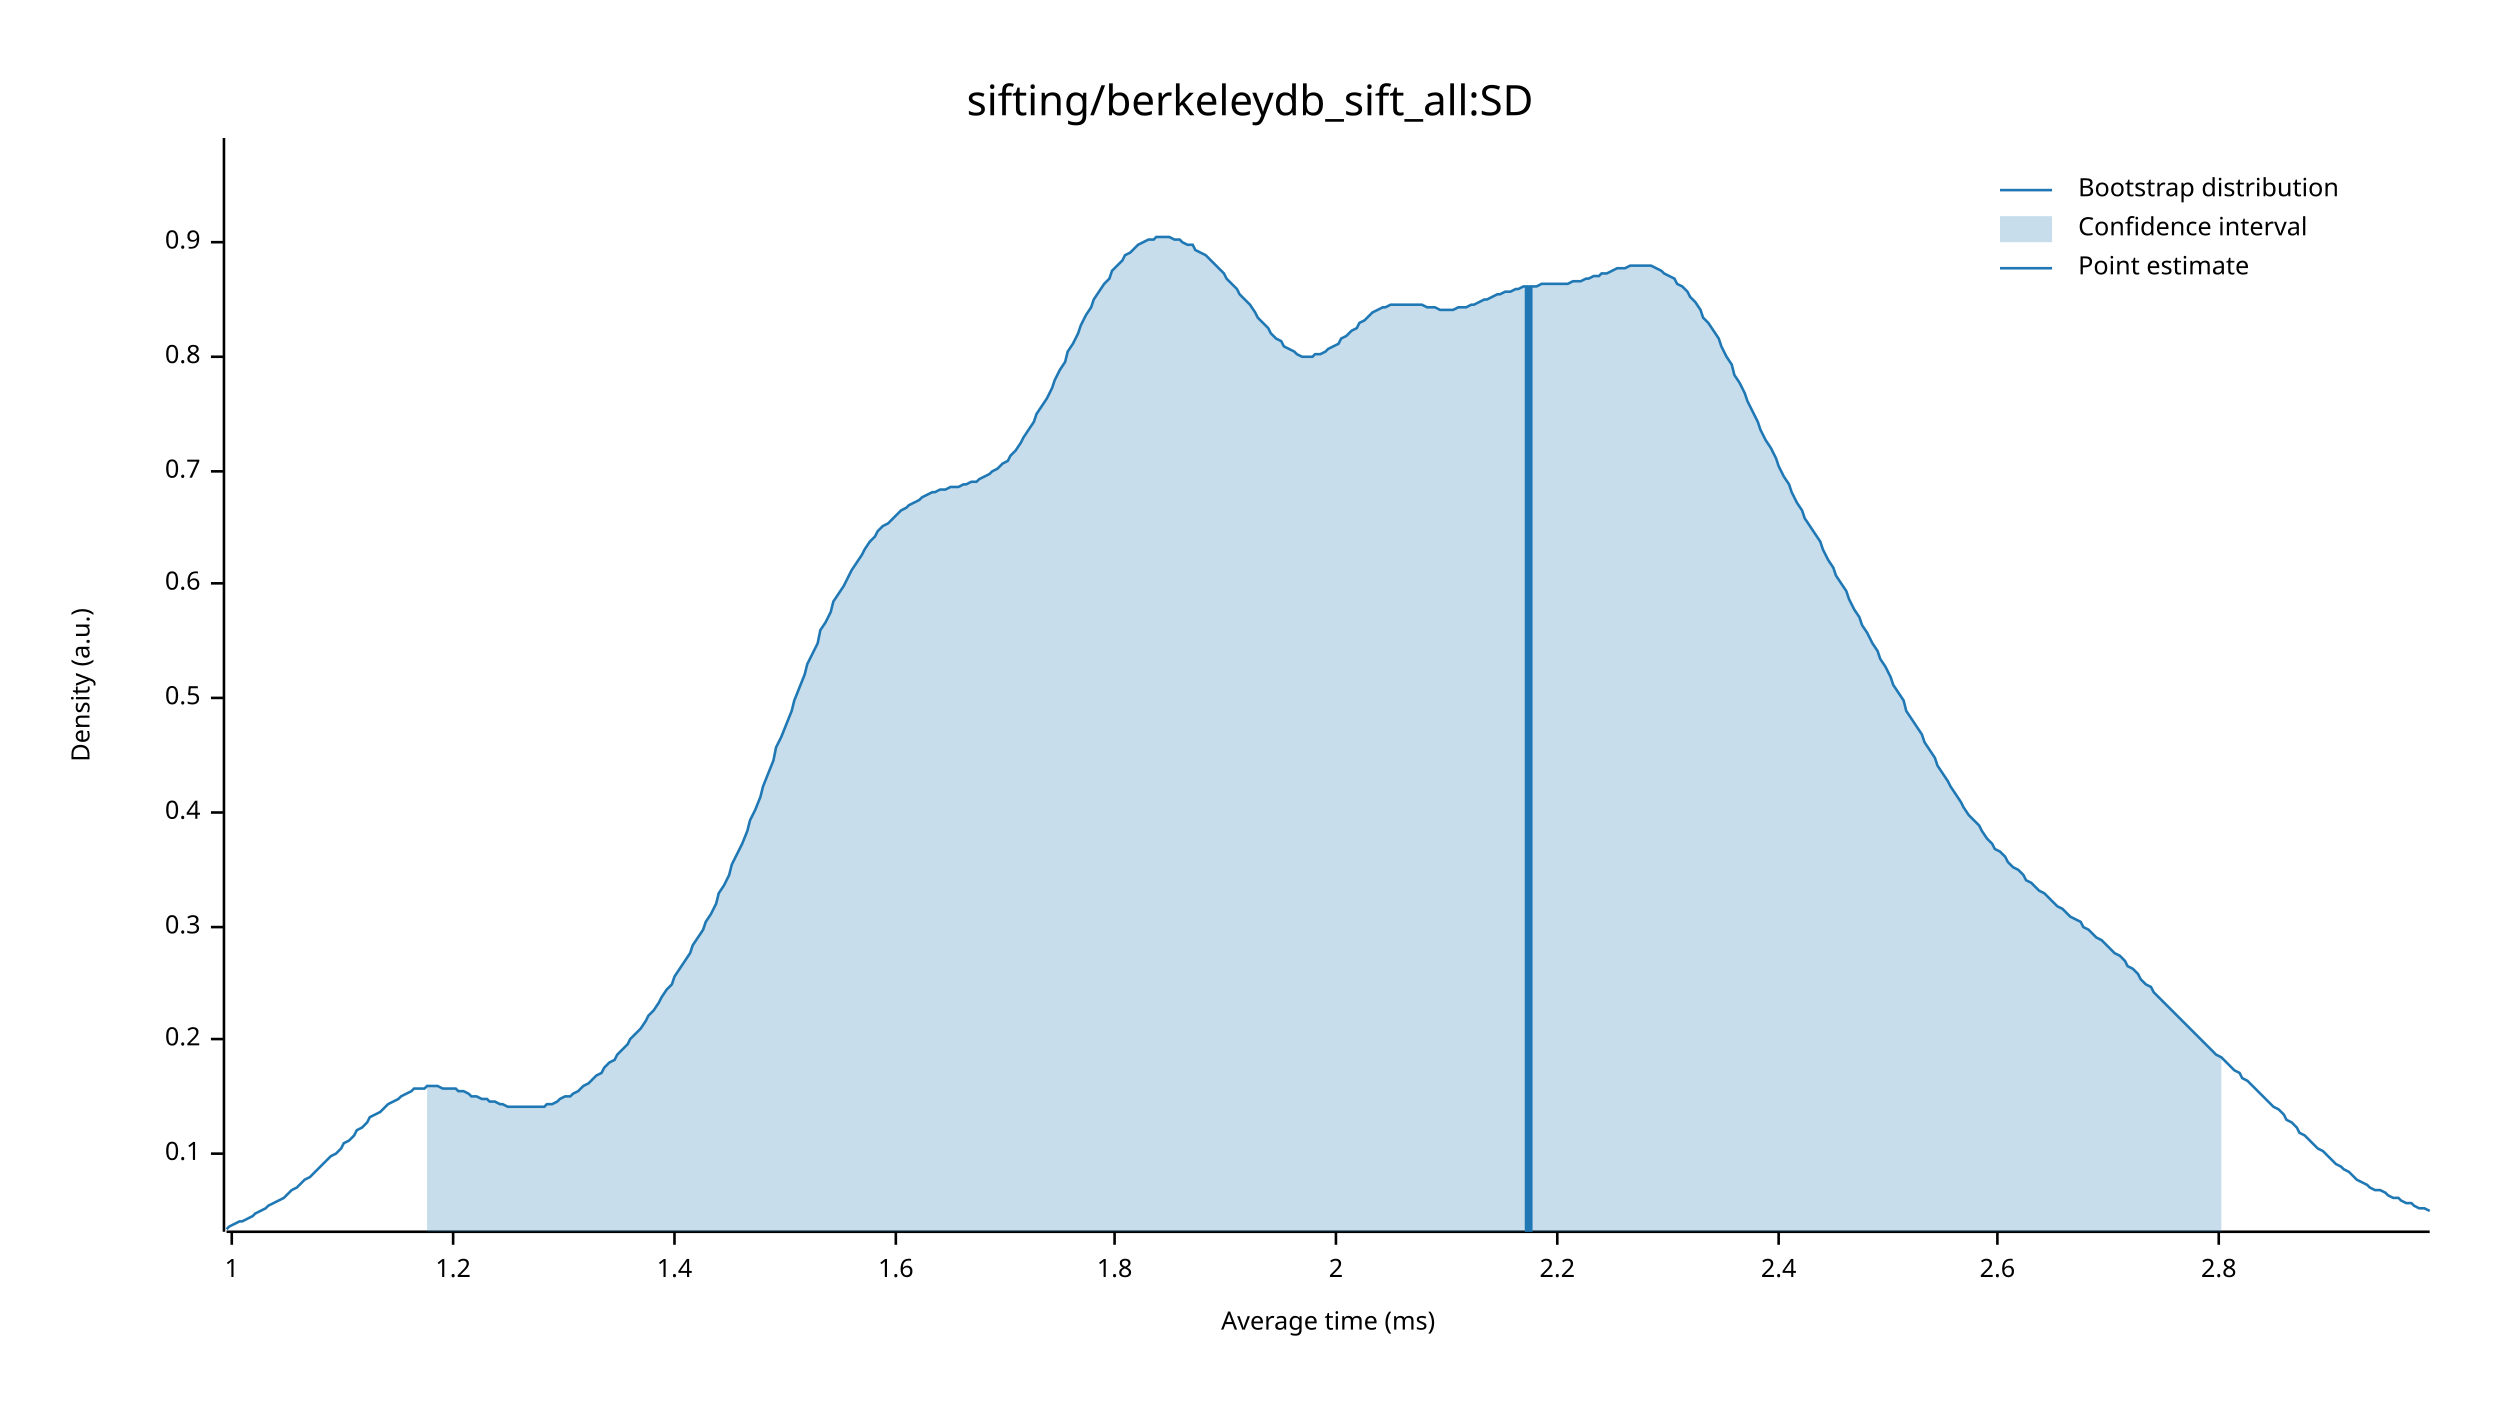
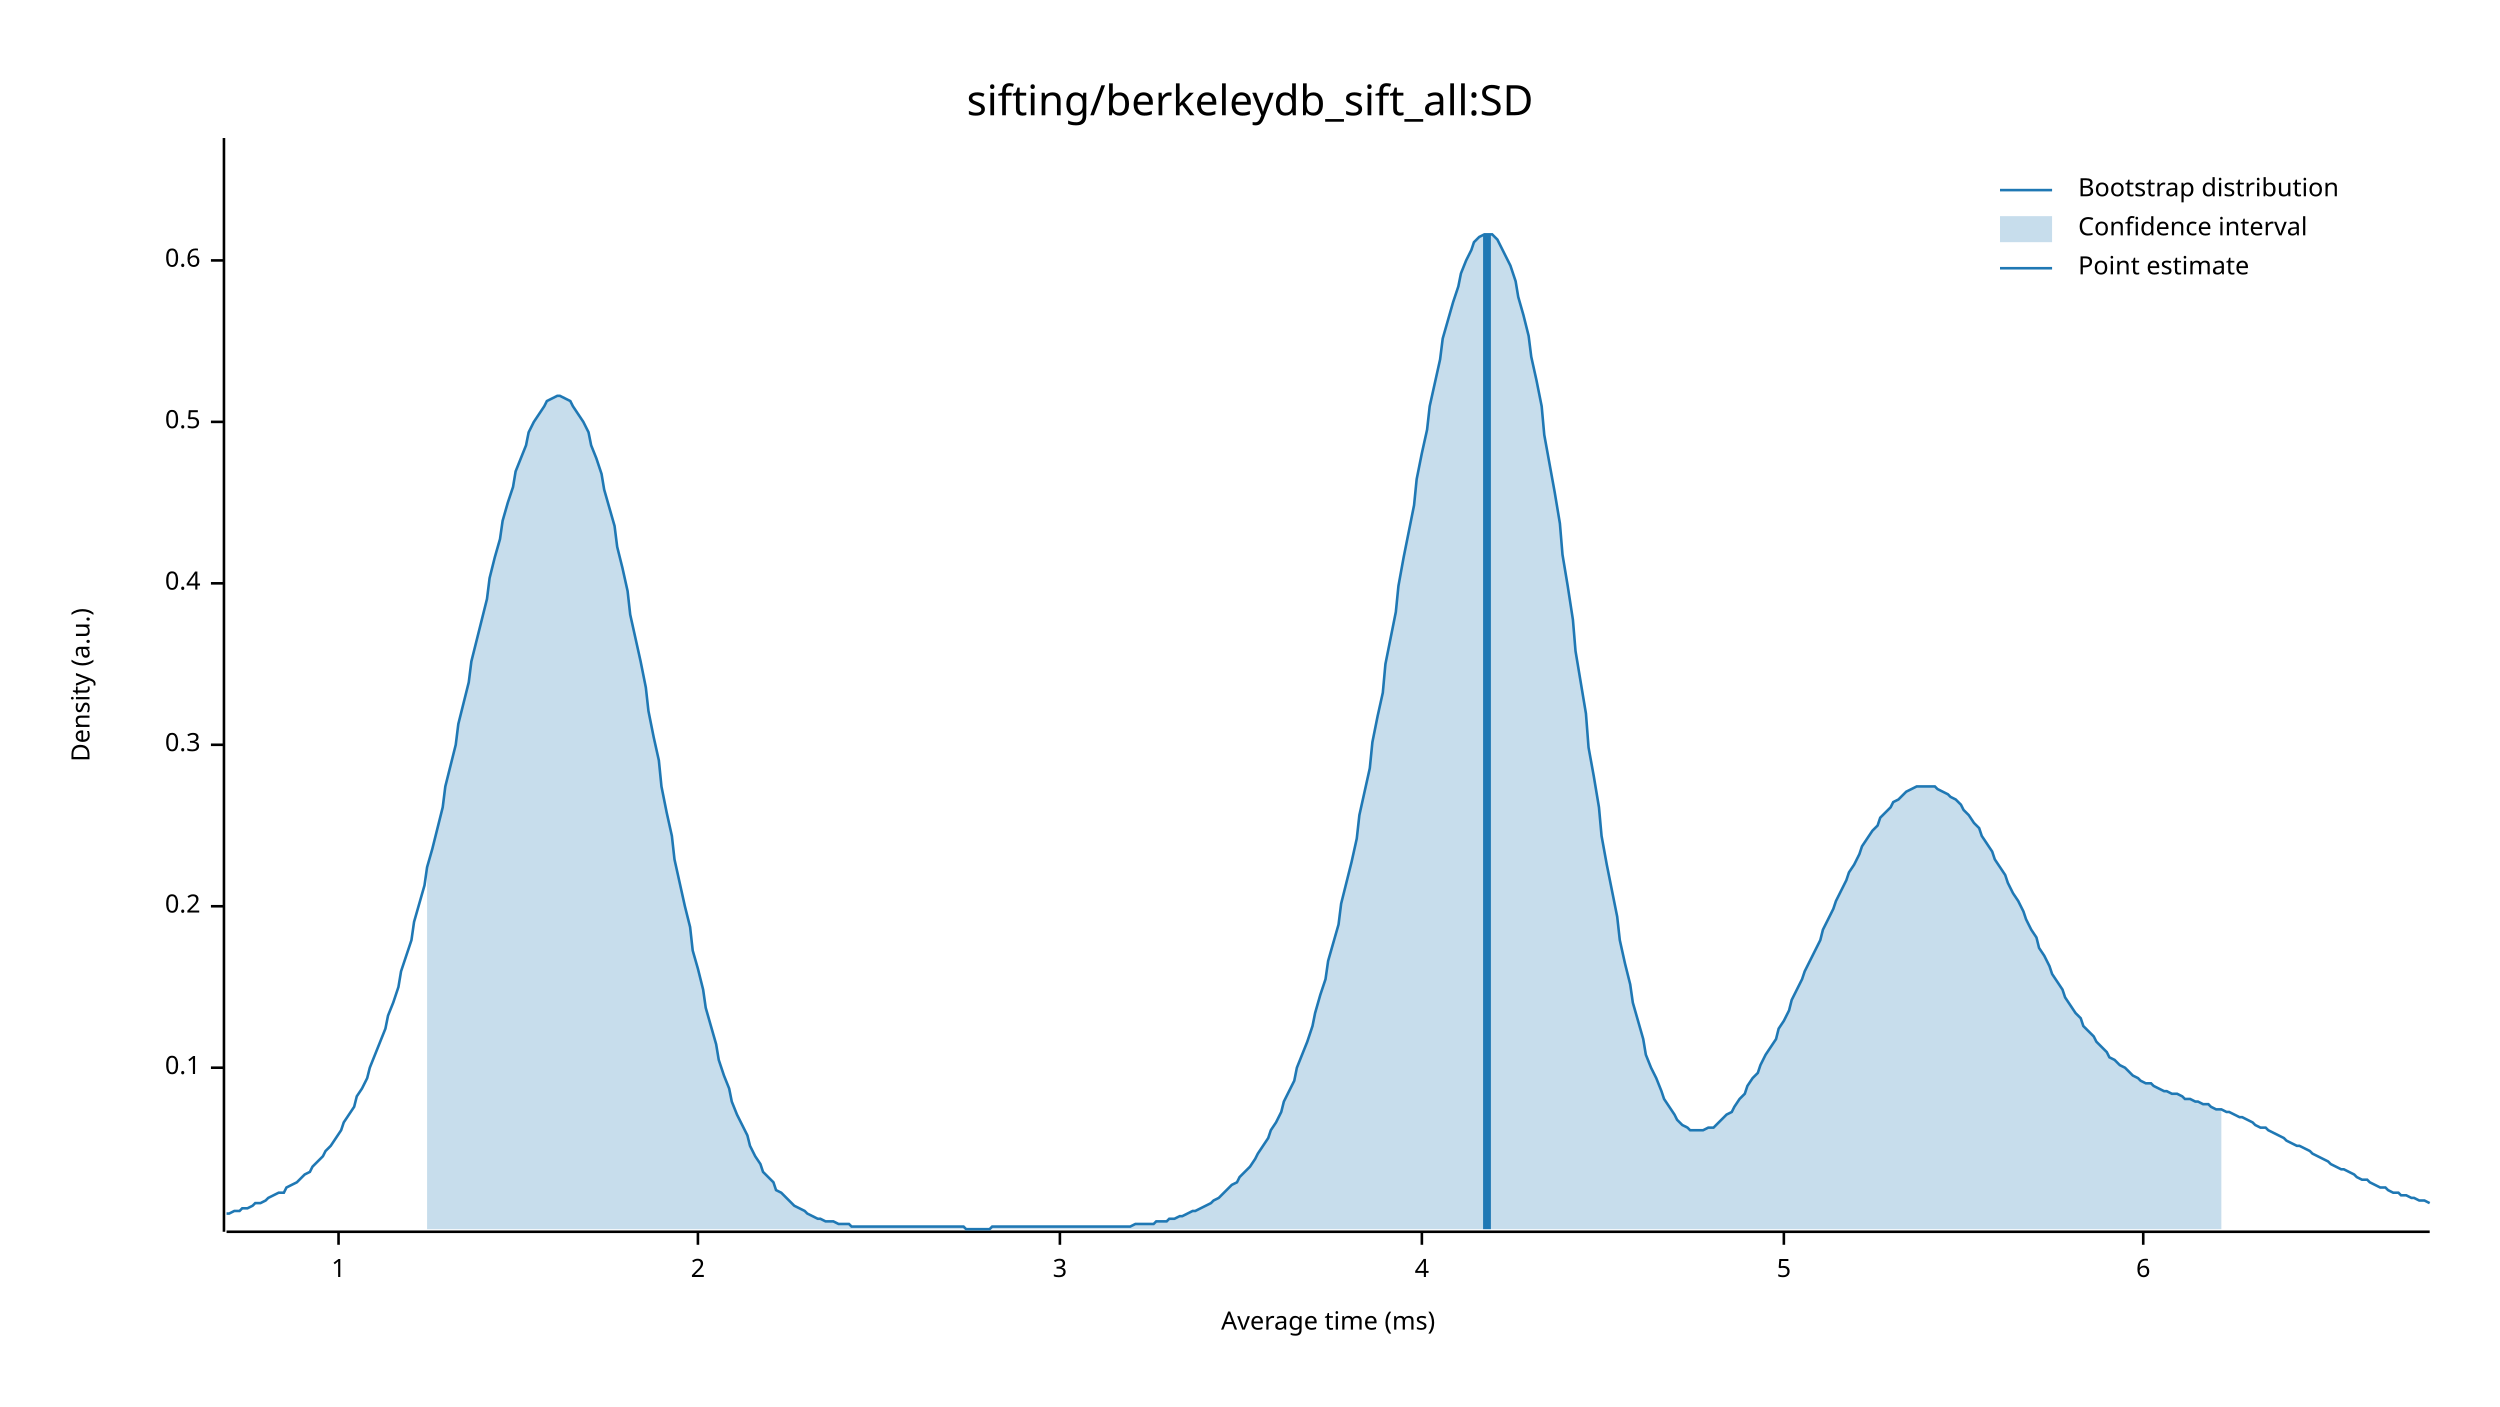
<svg xmlns="http://www.w3.org/2000/svg" width="960" height="540" viewBox="0 0 960 540">
  <text x="480" y="32" dy="0.76em" text-anchor="middle" font-family="sans-serif" font-size="16.129" opacity="1" fill="#000000">
sifting/berkeleydb_sift_all:SD
</text>
  <text x="27" y="263" dy="0.76em" text-anchor="middle" font-family="sans-serif" font-size="9.677" opacity="1" fill="#000000" transform="rotate(270, 27, 263)">
Density (a.u.)
</text>
  <text x="510" y="513" dy="-0.5ex" text-anchor="middle" font-family="sans-serif" font-size="9.677" opacity="1" fill="#000000">
Average time (ms)
</text>
  <polyline fill="none" opacity="1" stroke="#000000" stroke-width="1" points="86,53 86,473 " />
-   <text x="77" y="443" dy="0.5ex" text-anchor="end" font-family="sans-serif" font-size="9.677" opacity="1" fill="#000000">
+   <text x="77" y="410" dy="0.5ex" text-anchor="end" font-family="sans-serif" font-size="9.677" opacity="1" fill="#000000">
0.1
</text>
-   <polyline fill="none" opacity="1" stroke="#000000" stroke-width="1" points="81,443 86,443 " />
-   <text x="77" y="399" dy="0.5ex" text-anchor="end" font-family="sans-serif" font-size="9.677" opacity="1" fill="#000000">
+   <polyline fill="none" opacity="1" stroke="#000000" stroke-width="1" points="81,410 86,410 " />
+   <text x="77" y="348" dy="0.5ex" text-anchor="end" font-family="sans-serif" font-size="9.677" opacity="1" fill="#000000">
0.2
</text>
-   <polyline fill="none" opacity="1" stroke="#000000" stroke-width="1" points="81,399 86,399 " />
-   <text x="77" y="356" dy="0.5ex" text-anchor="end" font-family="sans-serif" font-size="9.677" opacity="1" fill="#000000">
+   <polyline fill="none" opacity="1" stroke="#000000" stroke-width="1" points="81,348 86,348 " />
+   <text x="77" y="286" dy="0.5ex" text-anchor="end" font-family="sans-serif" font-size="9.677" opacity="1" fill="#000000">
0.3
</text>
-   <polyline fill="none" opacity="1" stroke="#000000" stroke-width="1" points="81,356 86,356 " />
-   <text x="77" y="312" dy="0.5ex" text-anchor="end" font-family="sans-serif" font-size="9.677" opacity="1" fill="#000000">
+   <polyline fill="none" opacity="1" stroke="#000000" stroke-width="1" points="81,286 86,286 " />
+   <text x="77" y="224" dy="0.5ex" text-anchor="end" font-family="sans-serif" font-size="9.677" opacity="1" fill="#000000">
0.4
</text>
-   <polyline fill="none" opacity="1" stroke="#000000" stroke-width="1" points="81,312 86,312 " />
-   <text x="77" y="268" dy="0.5ex" text-anchor="end" font-family="sans-serif" font-size="9.677" opacity="1" fill="#000000">
+   <polyline fill="none" opacity="1" stroke="#000000" stroke-width="1" points="81,224 86,224 " />
+   <text x="77" y="162" dy="0.5ex" text-anchor="end" font-family="sans-serif" font-size="9.677" opacity="1" fill="#000000">
0.5
</text>
-   <polyline fill="none" opacity="1" stroke="#000000" stroke-width="1" points="81,268 86,268 " />
-   <text x="77" y="224" dy="0.5ex" text-anchor="end" font-family="sans-serif" font-size="9.677" opacity="1" fill="#000000">
+   <polyline fill="none" opacity="1" stroke="#000000" stroke-width="1" points="81,162 86,162 " />
+   <text x="77" y="100" dy="0.5ex" text-anchor="end" font-family="sans-serif" font-size="9.677" opacity="1" fill="#000000">
0.6
</text>
-   <polyline fill="none" opacity="1" stroke="#000000" stroke-width="1" points="81,224 86,224 " />
-   <text x="77" y="181" dy="0.5ex" text-anchor="end" font-family="sans-serif" font-size="9.677" opacity="1" fill="#000000">
- 0.7
- </text>
-   <polyline fill="none" opacity="1" stroke="#000000" stroke-width="1" points="81,181 86,181 " />
-   <text x="77" y="137" dy="0.5ex" text-anchor="end" font-family="sans-serif" font-size="9.677" opacity="1" fill="#000000">
- 0.8
- </text>
-   <polyline fill="none" opacity="1" stroke="#000000" stroke-width="1" points="81,137 86,137 " />
-   <text x="77" y="93" dy="0.5ex" text-anchor="end" font-family="sans-serif" font-size="9.677" opacity="1" fill="#000000">
- 0.9
- </text>
-   <polyline fill="none" opacity="1" stroke="#000000" stroke-width="1" points="81,93 86,93 " />
+   <polyline fill="none" opacity="1" stroke="#000000" stroke-width="1" points="81,100 86,100 " />
  <polyline fill="none" opacity="1" stroke="#000000" stroke-width="1" points="87,473 933,473 " />
-   <text x="89" y="483" dy="0.76em" text-anchor="middle" font-family="sans-serif" font-size="9.677" opacity="1" fill="#000000">
+   <text x="130" y="483" dy="0.76em" text-anchor="middle" font-family="sans-serif" font-size="9.677" opacity="1" fill="#000000">
1
</text>
-   <polyline fill="none" opacity="1" stroke="#000000" stroke-width="1" points="89,473 89,478 " />
-   <text x="174" y="483" dy="0.76em" text-anchor="middle" font-family="sans-serif" font-size="9.677" opacity="1" fill="#000000">
- 1.2
- </text>
-   <polyline fill="none" opacity="1" stroke="#000000" stroke-width="1" points="174,473 174,478 " />
-   <text x="259" y="483" dy="0.76em" text-anchor="middle" font-family="sans-serif" font-size="9.677" opacity="1" fill="#000000">
- 1.4
- </text>
-   <polyline fill="none" opacity="1" stroke="#000000" stroke-width="1" points="259,473 259,478 " />
-   <text x="344" y="483" dy="0.76em" text-anchor="middle" font-family="sans-serif" font-size="9.677" opacity="1" fill="#000000">
- 1.6
- </text>
-   <polyline fill="none" opacity="1" stroke="#000000" stroke-width="1" points="344,473 344,478 " />
-   <text x="428" y="483" dy="0.76em" text-anchor="middle" font-family="sans-serif" font-size="9.677" opacity="1" fill="#000000">
- 1.8
- </text>
-   <polyline fill="none" opacity="1" stroke="#000000" stroke-width="1" points="428,473 428,478 " />
-   <text x="513" y="483" dy="0.76em" text-anchor="middle" font-family="sans-serif" font-size="9.677" opacity="1" fill="#000000">
+   <polyline fill="none" opacity="1" stroke="#000000" stroke-width="1" points="130,473 130,478 " />
+   <text x="268" y="483" dy="0.76em" text-anchor="middle" font-family="sans-serif" font-size="9.677" opacity="1" fill="#000000">
2
</text>
-   <polyline fill="none" opacity="1" stroke="#000000" stroke-width="1" points="513,473 513,478 " />
-   <text x="598" y="483" dy="0.76em" text-anchor="middle" font-family="sans-serif" font-size="9.677" opacity="1" fill="#000000">
- 2.2
+   <polyline fill="none" opacity="1" stroke="#000000" stroke-width="1" points="268,473 268,478 " />
+   <text x="407" y="483" dy="0.76em" text-anchor="middle" font-family="sans-serif" font-size="9.677" opacity="1" fill="#000000">
+ 3
</text>
-   <polyline fill="none" opacity="1" stroke="#000000" stroke-width="1" points="598,473 598,478 " />
-   <text x="683" y="483" dy="0.76em" text-anchor="middle" font-family="sans-serif" font-size="9.677" opacity="1" fill="#000000">
- 2.4
+   <polyline fill="none" opacity="1" stroke="#000000" stroke-width="1" points="407,473 407,478 " />
+   <text x="546" y="483" dy="0.76em" text-anchor="middle" font-family="sans-serif" font-size="9.677" opacity="1" fill="#000000">
+ 4
</text>
-   <polyline fill="none" opacity="1" stroke="#000000" stroke-width="1" points="683,473 683,478 " />
-   <text x="767" y="483" dy="0.76em" text-anchor="middle" font-family="sans-serif" font-size="9.677" opacity="1" fill="#000000">
- 2.6
+   <polyline fill="none" opacity="1" stroke="#000000" stroke-width="1" points="546,473 546,478 " />
+   <text x="685" y="483" dy="0.76em" text-anchor="middle" font-family="sans-serif" font-size="9.677" opacity="1" fill="#000000">
+ 5
</text>
-   <polyline fill="none" opacity="1" stroke="#000000" stroke-width="1" points="767,473 767,478 " />
-   <text x="852" y="483" dy="0.76em" text-anchor="middle" font-family="sans-serif" font-size="9.677" opacity="1" fill="#000000">
- 2.8
+   <polyline fill="none" opacity="1" stroke="#000000" stroke-width="1" points="685,473 685,478 " />
+   <text x="823" y="483" dy="0.76em" text-anchor="middle" font-family="sans-serif" font-size="9.677" opacity="1" fill="#000000">
+ 6
</text>
-   <polyline fill="none" opacity="1" stroke="#000000" stroke-width="1" points="852,473 852,478 " />
-   <polyline fill="none" opacity="1" stroke="#1F78B4" stroke-width="1" points="87,472 88,471 90,470 92,469 93,469 95,468 97,467 98,466 100,465 102,464 103,463 105,462 107,461 109,460 110,459 112,457 114,456 115,455 117,453 119,452 120,451 122,449 124,447 125,446 127,444 129,443 131,441 132,439 134,438 136,436 137,434 139,433 141,431 142,429 144,428 146,427 148,425 149,424 151,423 153,422 154,421 156,420 158,419 159,418 161,418 163,418 164,417 166,417 168,417 170,418 171,418 173,418 175,418 176,419 178,419 180,420 181,421 183,421 185,422 187,422 188,423 190,423 192,424 193,424 195,425 197,425 198,425 200,425 202,425 203,425 205,425 207,425 209,425 210,424 212,424 214,423 215,422 217,421 219,421 220,420 222,419 224,417 226,416 227,415 229,413 231,412 232,410 234,408 236,407 237,405 239,403 241,401 242,399 244,397 246,395 248,392 249,390 251,388 253,385 254,383 256,380 258,378 259,375 261,372 263,369 265,366 266,363 268,360 270,357 271,354 273,351 275,347 276,343 278,340 280,336 281,332 283,328 285,324 287,319 288,315 290,311 292,306 293,302 295,297 297,292 298,287 300,283 302,278 304,273 305,269 307,264 309,259 310,255 312,251 314,247 315,242 317,239 319,235 320,231 322,228 324,225 326,221 327,219 329,216 331,213 332,211 334,208 336,206 337,204 339,202 341,201 343,199 344,198 346,196 348,195 349,194 351,193 353,192 354,191 356,190 358,189 359,189 361,188 363,188 365,187 366,187 368,187 370,186 371,186 373,185 375,185 376,184 378,183 380,182 381,181 383,180 385,178 387,177 388,175 390,173 392,170 393,168 395,165 397,162 398,159 400,156 402,153 404,149 405,146 407,142 409,139 410,135 412,132 414,128 415,125 417,121 419,118 420,115 422,112 424,109 426,107 427,104 429,102 431,100 432,98 434,97 436,95 437,94 439,93 441,92 443,92 444,91 446,91 448,91 449,91 451,92 453,92 454,93 456,94 458,94 459,96 461,97 463,98 465,100 466,101 468,103 470,105 471,107 473,109 475,111 476,113 478,115 480,117 482,120 483,122 485,124 487,126 488,128 490,130 492,131 493,133 495,134 497,135 498,136 500,137 502,137 504,137 505,136 507,136 509,135 510,134 512,133 514,132 515,130 517,129 519,127 521,126 522,124 524,123 526,121 527,120 529,119 531,118 532,118 534,117 536,117 537,117 539,117 541,117 543,117 544,117 546,117 548,118 549,118 551,118 553,119 554,119 556,119 558,119 560,118 561,118 563,118 565,117 566,117 568,116 570,115 571,115 573,114 575,113 576,113 578,112 580,112 582,111 583,111 585,110 587,110 588,110 590,110 592,109 593,109 595,109 597,109 599,109 600,109 602,109 604,108 605,108 607,108 609,107 610,107 612,106 614,106 615,105 617,105 619,104 621,103 622,103 624,103 626,102 627,102 629,102 631,102 632,102 634,102 636,103 638,104 639,105 641,106 643,107 644,109 646,110 648,112 649,114 651,116 653,119 654,122 656,124 658,127 660,130 661,133 663,137 665,140 666,144 668,147 670,151 671,154 673,158 675,162 676,165 678,169 680,172 682,176 683,179 685,183 687,186 688,189 690,193 692,196 693,199 695,202 697,205 699,208 700,211 702,215 704,218 705,221 707,224 709,227 710,230 712,234 714,237 715,240 717,243 719,247 721,250 722,253 724,256 726,260 727,263 729,266 731,269 732,273 734,276 736,279 738,282 739,285 741,288 743,291 744,294 746,297 748,300 749,302 751,305 753,308 754,310 756,313 758,315 760,317 761,319 763,322 765,324 766,326 768,327 770,329 771,331 773,333 775,334 777,336 778,338 780,339 782,341 783,342 785,343 787,345 788,346 790,348 792,349 793,350 795,352 797,353 799,354 800,356 802,357 804,359 805,360 807,361 809,363 810,364 812,366 814,367 816,369 817,371 819,372 821,374 822,376 824,378 826,379 827,381 829,383 831,385 832,386 834,388 836,390 838,392 839,393 841,395 843,397 844,398 846,400 848,402 849,403 851,405 853,406 855,408 856,409 858,411 860,412 861,414 863,415 865,417 866,418 868,420 870,422 871,423 873,425 875,426 877,428 878,430 880,431 882,433 883,435 885,436 887,438 888,439 890,441 892,442 894,444 895,445 897,447 899,448 900,449 902,450 904,452 905,453 907,454 909,455 910,456 912,457 914,457 916,458 917,459 919,460 921,460 922,461 924,462 926,462 927,463 929,464 931,464 933,465 " />
-   <polygon opacity="0.25" fill="#1F78B4" points="164,417 166,417 168,417 170,418 171,418 173,418 175,418 176,419 178,419 180,420 181,421 183,421 185,422 187,422 188,423 190,423 192,424 193,424 195,425 197,425 198,425 200,425 202,425 203,425 205,425 207,425 209,425 210,424 212,424 214,423 215,422 217,421 219,421 220,420 222,419 224,417 226,416 227,415 229,413 231,412 232,410 234,408 236,407 237,405 239,403 241,401 242,399 244,397 246,395 248,392 249,390 251,388 253,385 254,383 256,380 258,378 259,375 261,372 263,369 265,366 266,363 268,360 270,357 271,354 273,351 275,347 276,343 278,340 280,336 281,332 283,328 285,324 287,319 288,315 290,311 292,306 293,302 295,297 297,292 298,287 300,283 302,278 304,273 305,269 307,264 309,259 310,255 312,251 314,247 315,242 317,239 319,235 320,231 322,228 324,225 326,221 327,219 329,216 331,213 332,211 334,208 336,206 337,204 339,202 341,201 343,199 344,198 346,196 348,195 349,194 351,193 353,192 354,191 356,190 358,189 359,189 361,188 363,188 365,187 366,187 368,187 370,186 371,186 373,185 375,185 376,184 378,183 380,182 381,181 383,180 385,178 387,177 388,175 390,173 392,170 393,168 395,165 397,162 398,159 400,156 402,153 404,149 405,146 407,142 409,139 410,135 412,132 414,128 415,125 417,121 419,118 420,115 422,112 424,109 426,107 427,104 429,102 431,100 432,98 434,97 436,95 437,94 439,93 441,92 443,92 444,91 446,91 448,91 449,91 451,92 453,92 454,93 456,94 458,94 459,96 461,97 463,98 465,100 466,101 468,103 470,105 471,107 473,109 475,111 476,113 478,115 480,117 482,120 483,122 485,124 487,126 488,128 490,130 492,131 493,133 495,134 497,135 498,136 500,137 502,137 504,137 505,136 507,136 509,135 510,134 512,133 514,132 515,130 517,129 519,127 521,126 522,124 524,123 526,121 527,120 529,119 531,118 532,118 534,117 536,117 537,117 539,117 541,117 543,117 544,117 546,117 548,118 549,118 551,118 553,119 554,119 556,119 558,119 560,118 561,118 563,118 565,117 566,117 568,116 570,115 571,115 573,114 575,113 576,113 578,112 580,112 582,111 583,111 585,110 587,110 588,110 590,110 592,109 593,109 595,109 597,109 599,109 600,109 602,109 604,108 605,108 607,108 609,107 610,107 612,106 614,106 615,105 617,105 619,104 621,103 622,103 624,103 626,102 627,102 629,102 631,102 632,102 634,102 636,103 638,104 639,105 641,106 643,107 644,109 646,110 648,112 649,114 651,116 653,119 654,122 656,124 658,127 660,130 661,133 663,137 665,140 666,144 668,147 670,151 671,154 673,158 675,162 676,165 678,169 680,172 682,176 683,179 685,183 687,186 688,189 690,193 692,196 693,199 695,202 697,205 699,208 700,211 702,215 704,218 705,221 707,224 709,227 710,230 712,234 714,237 715,240 717,243 719,247 721,250 722,253 724,256 726,260 727,263 729,266 731,269 732,273 734,276 736,279 738,282 739,285 741,288 743,291 744,294 746,297 748,300 749,302 751,305 753,308 754,310 756,313 758,315 760,317 761,319 763,322 765,324 766,326 768,327 770,329 771,331 773,333 775,334 777,336 778,338 780,339 782,341 783,342 785,343 787,345 788,346 790,348 792,349 793,350 795,352 797,353 799,354 800,356 802,357 804,359 805,360 807,361 809,363 810,364 812,366 814,367 816,369 817,371 819,372 821,374 822,376 824,378 826,379 827,381 829,383 831,385 832,386 834,388 836,390 838,392 839,393 841,395 843,397 844,398 846,400 848,402 849,403 851,405 853,406 853,473 164,473 " />
-   <polyline fill="none" opacity="1" stroke="#1F78B4" stroke-width="3" points="587,473 587,110 " />
+   <polyline fill="none" opacity="1" stroke="#000000" stroke-width="1" points="823,473 823,478 " />
+   <polyline fill="none" opacity="1" stroke="#1F78B4" stroke-width="1" points="87,466 88,466 90,465 92,465 93,464 95,464 97,463 98,462 100,462 102,461 103,460 105,459 107,458 109,458 110,456 112,455 114,454 115,453 117,451 119,450 120,448 122,446 124,444 125,442 127,440 129,437 131,434 132,431 134,428 136,425 137,421 139,418 141,414 142,410 144,405 146,400 148,395 149,390 151,385 153,379 154,373 156,367 158,361 159,354 161,347 163,340 164,333 166,326 168,318 170,310 171,302 173,294 175,286 176,278 178,270 180,262 181,254 183,246 185,238 187,230 188,222 190,214 192,207 193,200 195,193 197,187 198,181 200,176 202,171 203,166 205,162 207,159 209,156 210,154 212,153 214,152 215,152 217,153 219,154 220,156 222,159 224,162 226,166 227,171 229,176 231,182 232,188 234,195 236,202 237,210 239,218 241,227 242,236 244,245 246,254 248,264 249,273 251,283 253,292 254,302 256,312 258,321 259,330 261,339 263,348 265,356 266,365 268,372 270,380 271,387 273,394 275,401 276,407 278,413 280,418 281,423 283,428 285,432 287,436 288,440 290,444 292,447 293,450 295,452 297,454 298,457 300,458 302,460 304,462 305,463 307,464 309,465 310,466 312,467 314,468 315,468 317,469 319,469 320,469 322,470 324,470 326,470 327,471 329,471 331,471 332,471 334,471 336,471 337,471 339,471 341,471 343,471 344,471 346,471 348,471 349,471 351,471 353,471 354,471 356,471 358,471 359,471 361,471 363,471 365,471 366,471 368,471 370,471 371,472 373,472 375,472 376,472 378,472 380,472 381,471 383,471 385,471 387,471 388,471 390,471 392,471 393,471 395,471 397,471 398,471 400,471 402,471 404,471 405,471 407,471 409,471 410,471 412,471 414,471 415,471 417,471 419,471 420,471 422,471 424,471 426,471 427,471 429,471 431,471 432,471 434,471 436,470 437,470 439,470 441,470 443,470 444,469 446,469 448,469 449,468 451,468 453,467 454,467 456,466 458,465 459,465 461,464 463,463 465,462 466,461 468,460 470,458 471,457 473,455 475,454 476,452 478,450 480,448 482,445 483,443 485,440 487,437 488,434 490,431 492,427 493,423 495,419 497,415 498,410 500,405 502,400 504,394 505,389 507,382 509,376 510,369 512,362 514,355 515,347 517,339 519,331 521,322 522,313 524,304 526,295 527,285 529,275 531,266 532,255 534,245 536,235 537,225 539,214 541,204 543,194 544,184 546,174 548,165 549,156 551,147 553,138 554,130 556,123 558,116 560,110 561,105 563,100 565,96 566,93 568,91 570,90 571,90 573,90 575,92 576,94 578,98 580,102 582,108 583,114 585,121 587,129 588,137 590,146 592,156 593,167 595,178 597,189 599,201 600,213 602,225 604,238 605,250 607,262 609,274 610,287 612,298 614,310 615,321 617,332 619,342 621,352 622,361 624,370 626,378 627,385 629,392 631,399 632,405 634,410 636,414 638,419 639,422 641,425 643,428 644,430 646,432 648,433 649,434 651,434 653,434 654,434 656,433 658,433 660,431 661,430 663,428 665,427 666,425 668,422 670,420 671,417 673,414 675,412 676,409 678,405 680,402 682,399 683,395 685,392 687,388 688,384 690,380 692,376 693,373 695,369 697,365 699,361 700,357 702,353 704,349 705,346 707,342 709,338 710,335 712,332 714,328 715,325 717,322 719,319 721,317 722,314 724,312 726,310 727,308 729,307 731,305 732,304 734,303 736,302 738,302 739,302 741,302 743,302 744,303 746,304 748,305 749,306 751,307 753,309 754,311 756,313 758,316 760,318 761,321 763,324 765,327 766,330 768,333 770,336 771,339 773,343 775,346 777,350 778,353 780,357 782,360 783,364 785,367 787,371 788,374 790,377 792,380 793,383 795,386 797,389 799,391 800,394 802,396 804,398 805,400 807,402 809,404 810,406 812,407 814,409 816,410 817,411 819,413 821,414 822,415 824,416 826,416 827,417 829,418 831,419 832,419 834,420 836,420 838,421 839,422 841,422 843,423 844,423 846,424 848,424 849,425 851,426 853,426 855,427 856,427 858,428 860,429 861,429 863,430 865,431 866,432 868,433 870,433 871,434 873,435 875,436 877,437 878,438 880,439 882,440 883,440 885,441 887,442 888,443 890,444 892,445 894,446 895,447 897,448 899,449 900,449 902,450 904,451 905,452 907,453 909,453 910,454 912,455 914,456 916,456 917,457 919,458 921,458 922,459 924,459 926,460 927,460 929,461 931,461 933,462 " />
+   <polygon opacity="0.25" fill="#1F78B4" points="164,333 166,326 168,318 170,310 171,302 173,294 175,286 176,278 178,270 180,262 181,254 183,246 185,238 187,230 188,222 190,214 192,207 193,200 195,193 197,187 198,181 200,176 202,171 203,166 205,162 207,159 209,156 210,154 212,153 214,152 215,152 217,153 219,154 220,156 222,159 224,162 226,166 227,171 229,176 231,182 232,188 234,195 236,202 237,210 239,218 241,227 242,236 244,245 246,254 248,264 249,273 251,283 253,292 254,302 256,312 258,321 259,330 261,339 263,348 265,356 266,365 268,372 270,380 271,387 273,394 275,401 276,407 278,413 280,418 281,423 283,428 285,432 287,436 288,440 290,444 292,447 293,450 295,452 297,454 298,457 300,458 302,460 304,462 305,463 307,464 309,465 310,466 312,467 314,468 315,468 317,469 319,469 320,469 322,470 324,470 326,470 327,471 329,471 331,471 332,471 334,471 336,471 337,471 339,471 341,471 343,471 344,471 346,471 348,471 349,471 351,471 353,471 354,471 356,471 358,471 359,471 361,471 363,471 365,471 366,471 368,471 370,471 371,472 373,472 375,472 376,472 378,472 380,472 381,471 383,471 385,471 387,471 388,471 390,471 392,471 393,471 395,471 397,471 398,471 400,471 402,471 404,471 405,471 407,471 409,471 410,471 412,471 414,471 415,471 417,471 419,471 420,471 422,471 424,471 426,471 427,471 429,471 431,471 432,471 434,471 436,470 437,470 439,470 441,470 443,470 444,469 446,469 448,469 449,468 451,468 453,467 454,467 456,466 458,465 459,465 461,464 463,463 465,462 466,461 468,460 470,458 471,457 473,455 475,454 476,452 478,450 480,448 482,445 483,443 485,440 487,437 488,434 490,431 492,427 493,423 495,419 497,415 498,410 500,405 502,400 504,394 505,389 507,382 509,376 510,369 512,362 514,355 515,347 517,339 519,331 521,322 522,313 524,304 526,295 527,285 529,275 531,266 532,255 534,245 536,235 537,225 539,214 541,204 543,194 544,184 546,174 548,165 549,156 551,147 553,138 554,130 556,123 558,116 560,110 561,105 563,100 565,96 566,93 568,91 570,90 571,90 573,90 575,92 576,94 578,98 580,102 582,108 583,114 585,121 587,129 588,137 590,146 592,156 593,167 595,178 597,189 599,201 600,213 602,225 604,238 605,250 607,262 609,274 610,287 612,298 614,310 615,321 617,332 619,342 621,352 622,361 624,370 626,378 627,385 629,392 631,399 632,405 634,410 636,414 638,419 639,422 641,425 643,428 644,430 646,432 648,433 649,434 651,434 653,434 654,434 656,433 658,433 660,431 661,430 663,428 665,427 666,425 668,422 670,420 671,417 673,414 675,412 676,409 678,405 680,402 682,399 683,395 685,392 687,388 688,384 690,380 692,376 693,373 695,369 697,365 699,361 700,357 702,353 704,349 705,346 707,342 709,338 710,335 712,332 714,328 715,325 717,322 719,319 721,317 722,314 724,312 726,310 727,308 729,307 731,305 732,304 734,303 736,302 738,302 739,302 741,302 743,302 744,303 746,304 748,305 749,306 751,307 753,309 754,311 756,313 758,316 760,318 761,321 763,324 765,327 766,330 768,333 770,336 771,339 773,343 775,346 777,350 778,353 780,357 782,360 783,364 785,367 787,371 788,374 790,377 792,380 793,383 795,386 797,389 799,391 800,394 802,396 804,398 805,400 807,402 809,404 810,406 812,407 814,409 816,410 817,411 819,413 821,414 822,415 824,416 826,416 827,417 829,418 831,419 832,419 834,420 836,420 838,421 839,422 841,422 843,423 844,423 846,424 848,424 849,425 851,426 853,426 853,472 164,472 " />
+   <polyline fill="none" opacity="1" stroke="#1F78B4" stroke-width="3" points="571,472 571,90 " />
  <text x="798" y="68" dy="0.76em" text-anchor="start" font-family="sans-serif" font-size="9.677" opacity="1" fill="#000000">
Bootstrap distribution
</text>
  <text x="798" y="83" dy="0.76em" text-anchor="start" font-family="sans-serif" font-size="9.677" opacity="1" fill="#000000">
Confidence interval
</text>
  <text x="798" y="98" dy="0.76em" text-anchor="start" font-family="sans-serif" font-size="9.677" opacity="1" fill="#000000">
Point estimate
</text>
  <polyline fill="none" opacity="1" stroke="#1F78B4" stroke-width="1" points="768,73 788,73 " />
  <rect x="768" y="83" width="20" height="10" opacity="0.25" fill="#1F78B4" stroke="none" />
  <polyline fill="none" opacity="1" stroke="#1F78B4" stroke-width="1" points="768,103 788,103 " />
</svg>
